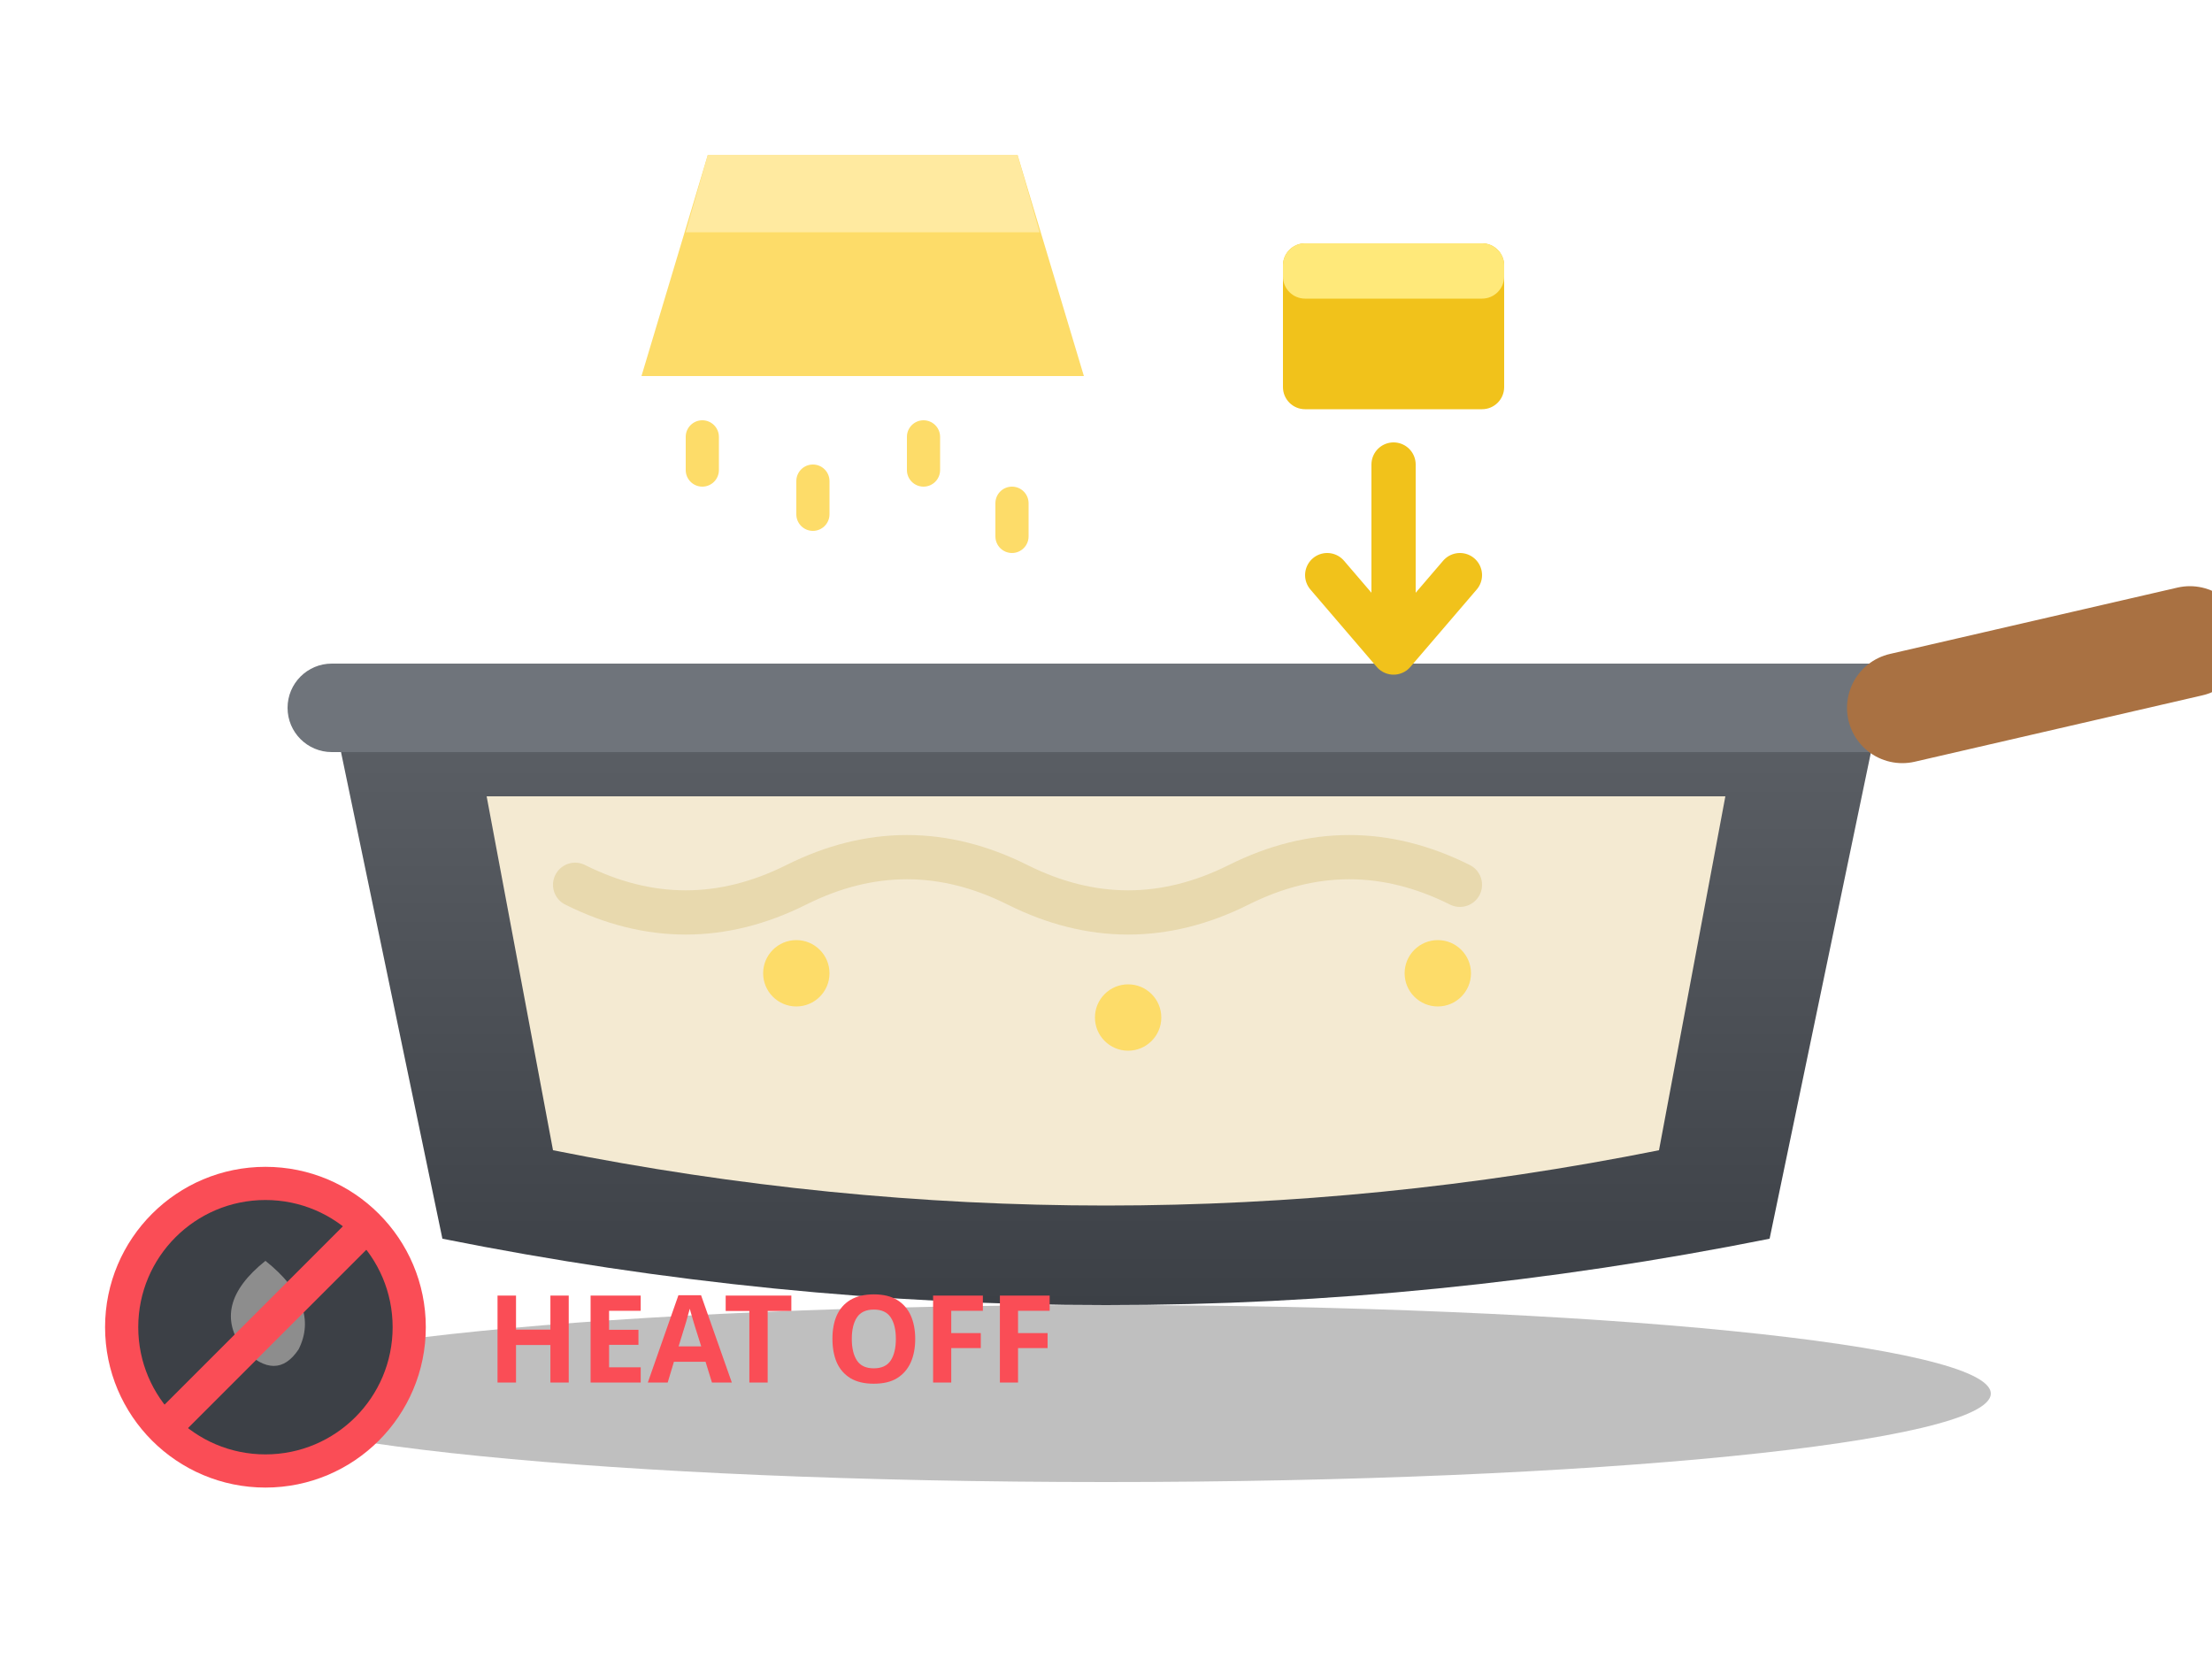
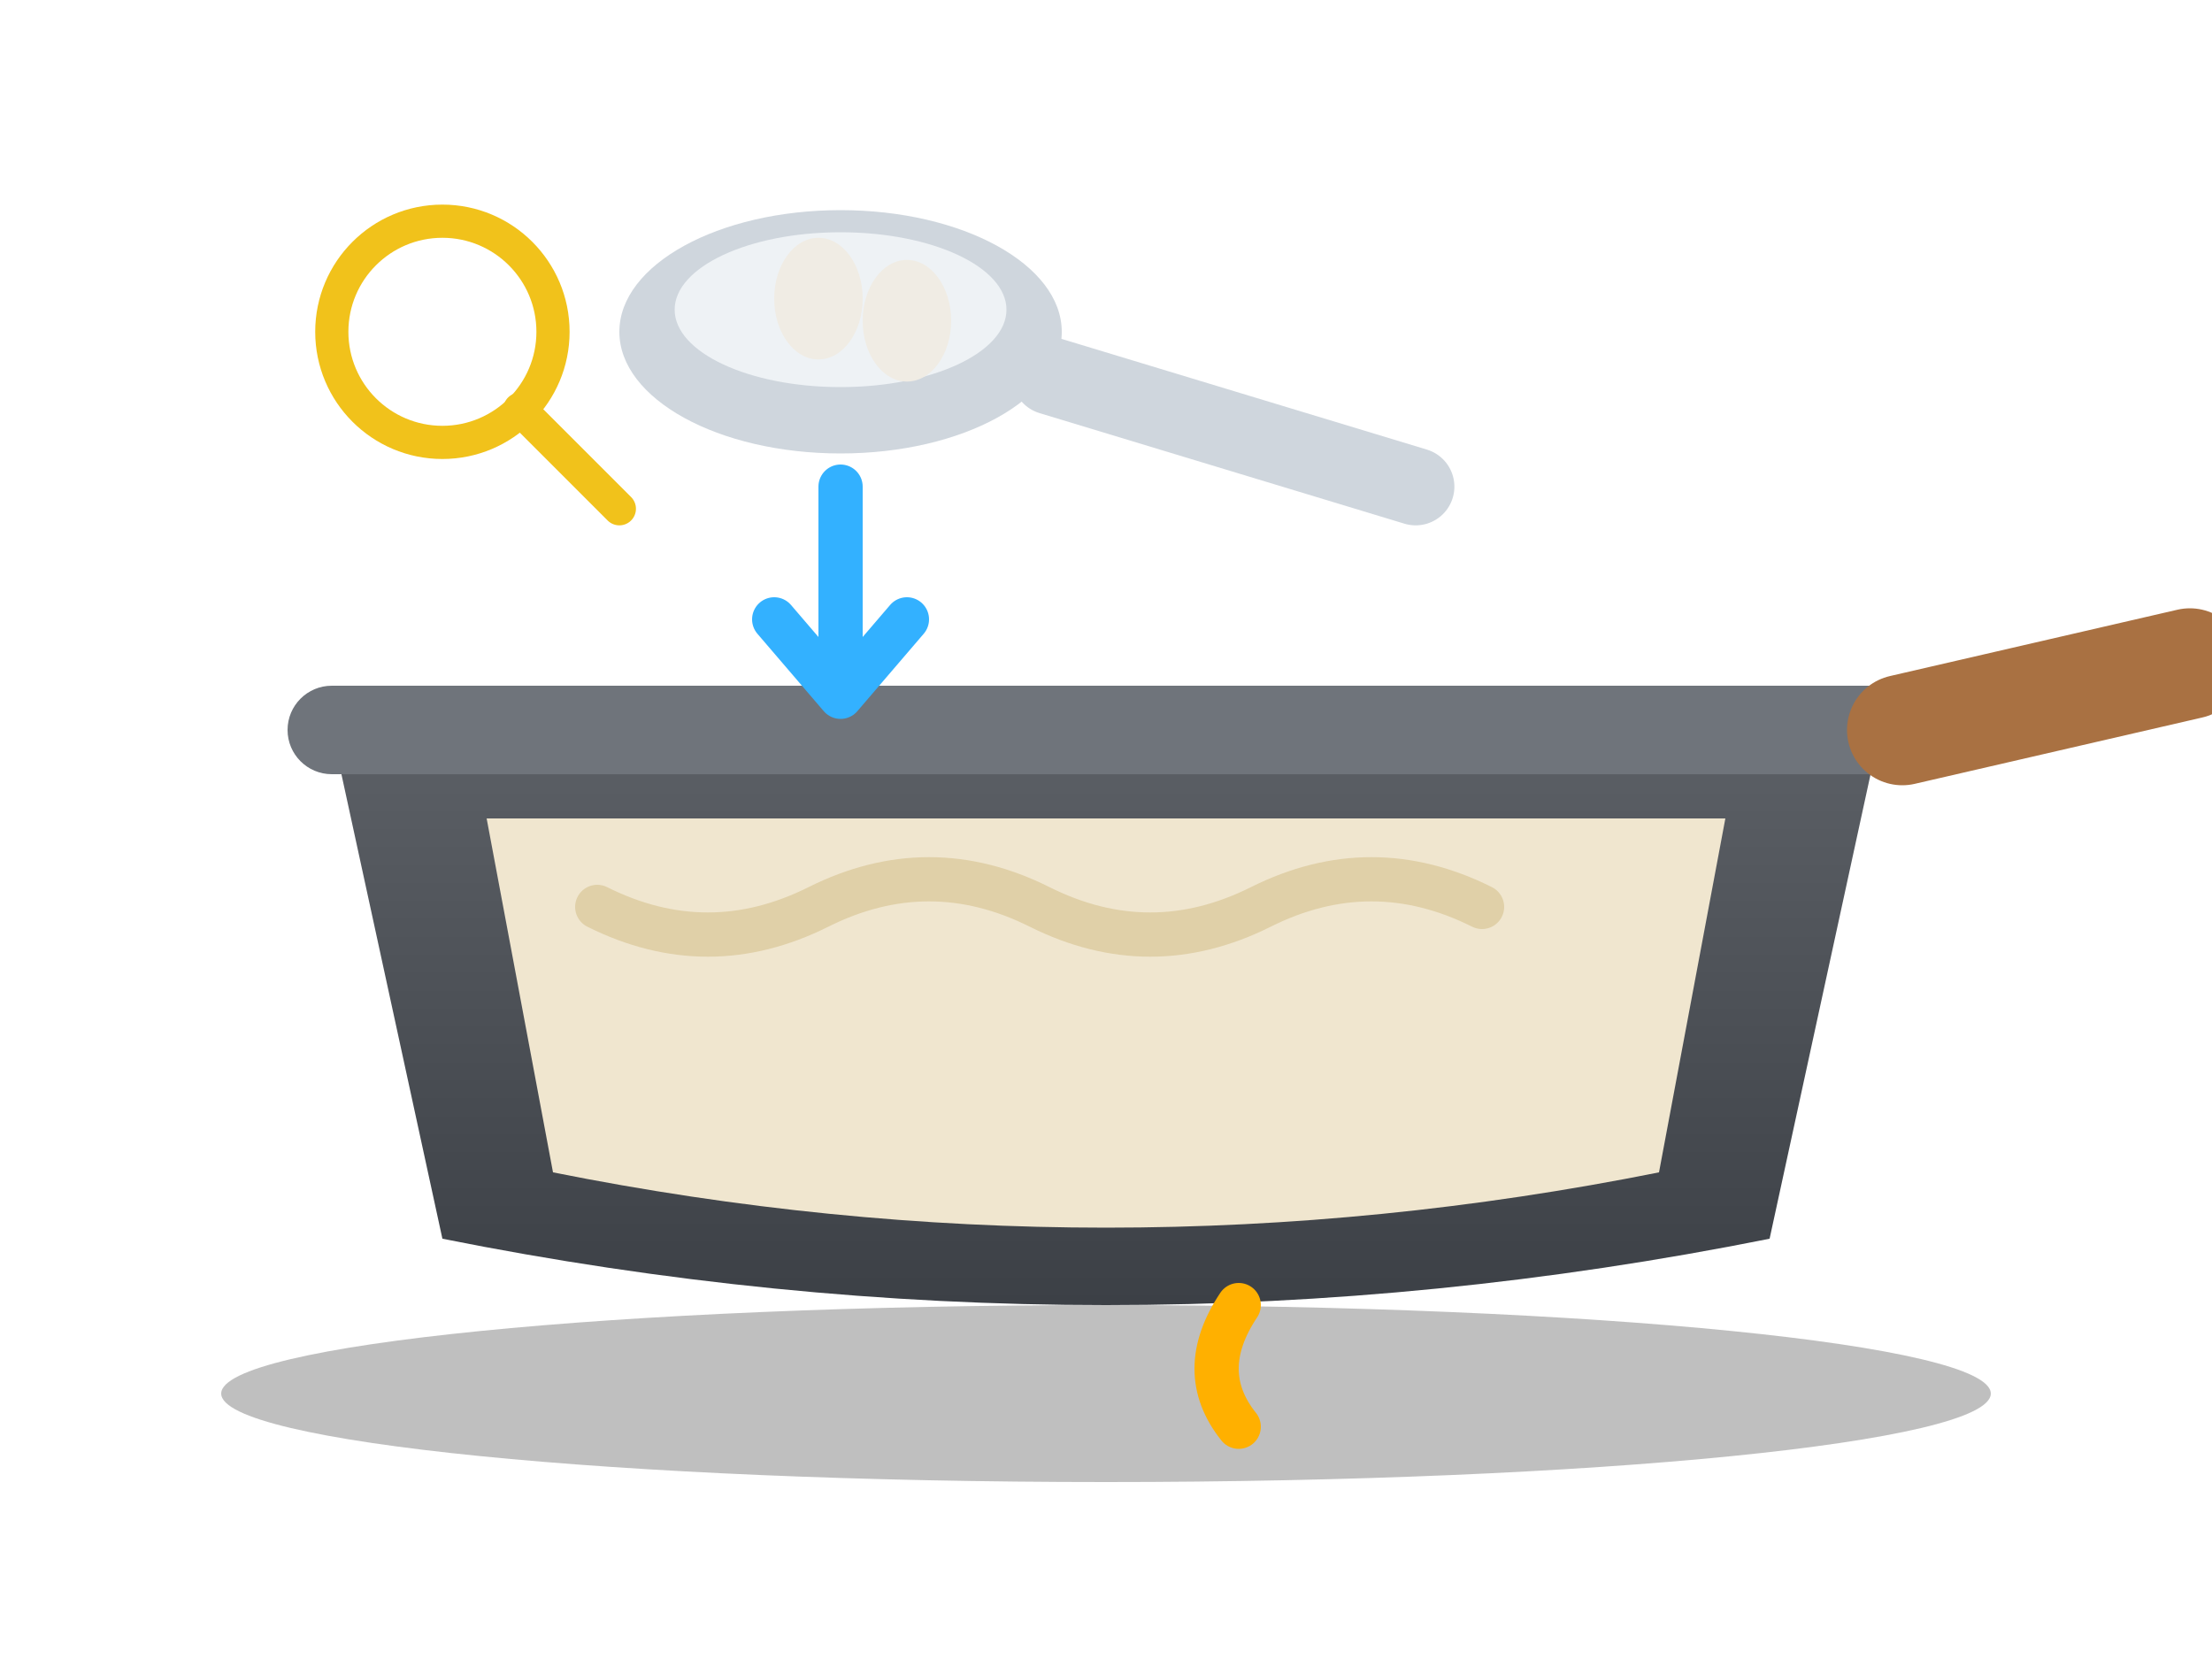
- <svg xmlns="http://www.w3.org/2000/svg" viewBox="0 0 200 150" role="img" aria-label="Cheese and butter stirred into the risotto off the heat">
+ <svg xmlns="http://www.w3.org/2000/svg" viewBox="0 0 200 150" role="img" aria-label="Tasting a grain of rice from a spoon to check doneness">
  <defs>
    <linearGradient id="pan" x1="0" y1="0" x2="0" y2="1">
      <stop offset="0" stop-color="#5c6066" />
      <stop offset="1" stop-color="#3c4046" />
    </linearGradient>
  </defs>
  <ellipse cx="100" cy="126" rx="80" ry="8" fill="#000" opacity="0.25" />
-   <path d="M30 64 L170 64 L160 112 Q100 124 40 112 Z" fill="url(#pan)" />
-   <rect x="26" y="60" width="148" height="8" rx="4" fill="#6f747b" />
-   <path d="M172 64 L198 58" stroke="#a97142" stroke-width="10" stroke-linecap="round" />
-   <path d="M44 72 L156 72 L150 104 Q100 114 50 104 Z" fill="#f4ead2" />
-   <path d="M52 80 q10 5 20 0 t20 0 t20 0 t20 0" stroke="#e8d9ae" stroke-width="4" fill="none" stroke-linecap="round" />
-   <path d="M64 14 L92 14 L98 34 L58 34 Z" fill="#fddc69" />
-   <path d="M64 14 L92 14 L94 21 L62 21 Z" fill="#ffeaa0" />
-   <rect x="62" y="38" width="3" height="6" rx="1.5" fill="#fddc69" />
-   <rect x="72" y="42" width="3" height="6" rx="1.5" fill="#fddc69" />
-   <rect x="82" y="38" width="3" height="6" rx="1.5" fill="#fddc69" />
-   <rect x="90" y="44" width="3" height="6" rx="1.5" fill="#fddc69" />
-   <rect x="116" y="22" width="20" height="15" rx="2" fill="#f1c21b" />
-   <rect x="116" y="22" width="20" height="5" rx="2" fill="#ffe97a" />
-   <path d="M126 42 L126 58 M120 52 L126 59 L132 52" stroke="#f1c21b" stroke-width="4" fill="none" stroke-linecap="round" stroke-linejoin="round" />
-   <circle cx="72" cy="88" r="3" fill="#fddc69" />
-   <circle cx="102" cy="92" r="3" fill="#fddc69" />
-   <circle cx="130" cy="88" r="3" fill="#fddc69" />
-   <g transform="translate(24,120)">
-     <circle cx="0" cy="0" r="13" fill="#3c4046" stroke="#fa4d56" stroke-width="3" />
-     <path d="M0 -6 q-5 4 -2 8 q3 3 5 0 q2 -4 -3 -8" fill="#8d8d8d" />
-     <line x1="-9" y1="9" x2="9" y2="-9" stroke="#fa4d56" stroke-width="3" stroke-linecap="round" />
-   </g>
-   <text x="44" y="125" font-family="sans-serif" font-size="11" font-weight="700" fill="#fa4d56">HEAT OFF</text>
+   <path d="M30 66 L170 66 L160 112 Q100 124 40 112 Z" fill="url(#pan)" />
+   <rect x="26" y="62" width="148" height="8" rx="4" fill="#6f747b" />
+   <path d="M172 66 L198 60" stroke="#a97142" stroke-width="10" stroke-linecap="round" />
+   <path d="M44 74 L156 74 L150 106 Q100 116 50 106 Z" fill="#f0e6cf" />
+   <path d="M54 82 q10 5 20 0 t20 0 t20 0 t20 0" stroke="#e0d0a8" stroke-width="4" fill="none" stroke-linecap="round" />
+   <ellipse cx="76" cy="30" rx="20" ry="11" fill="#cfd6dd" />
+   <ellipse cx="76" cy="28" rx="15" ry="7" fill="#eef2f5" />
+   <path d="M95 34 L128 44" stroke="#cfd6dd" stroke-width="7" stroke-linecap="round" />
+   <ellipse cx="74" cy="27" rx="4" ry="5.5" fill="#f0ece4" />
+   <ellipse cx="82" cy="29" rx="4" ry="5.5" fill="#f0ece4" />
+   <circle cx="40" cy="30" r="10" fill="none" stroke="#f1c21b" stroke-width="3" />
+   <line x1="47" y1="37" x2="56" y2="46" stroke="#f1c21b" stroke-width="3" stroke-linecap="round" />
+   <path d="M76 44 L76 62 M70 56 L76 63 L82 56" stroke="#33b1ff" stroke-width="4" fill="none" stroke-linecap="round" stroke-linejoin="round" />
+   <path d="M112 118 q-4 6 0 11" stroke="#ffb000" stroke-width="4" fill="none" stroke-linecap="round" />
</svg>
